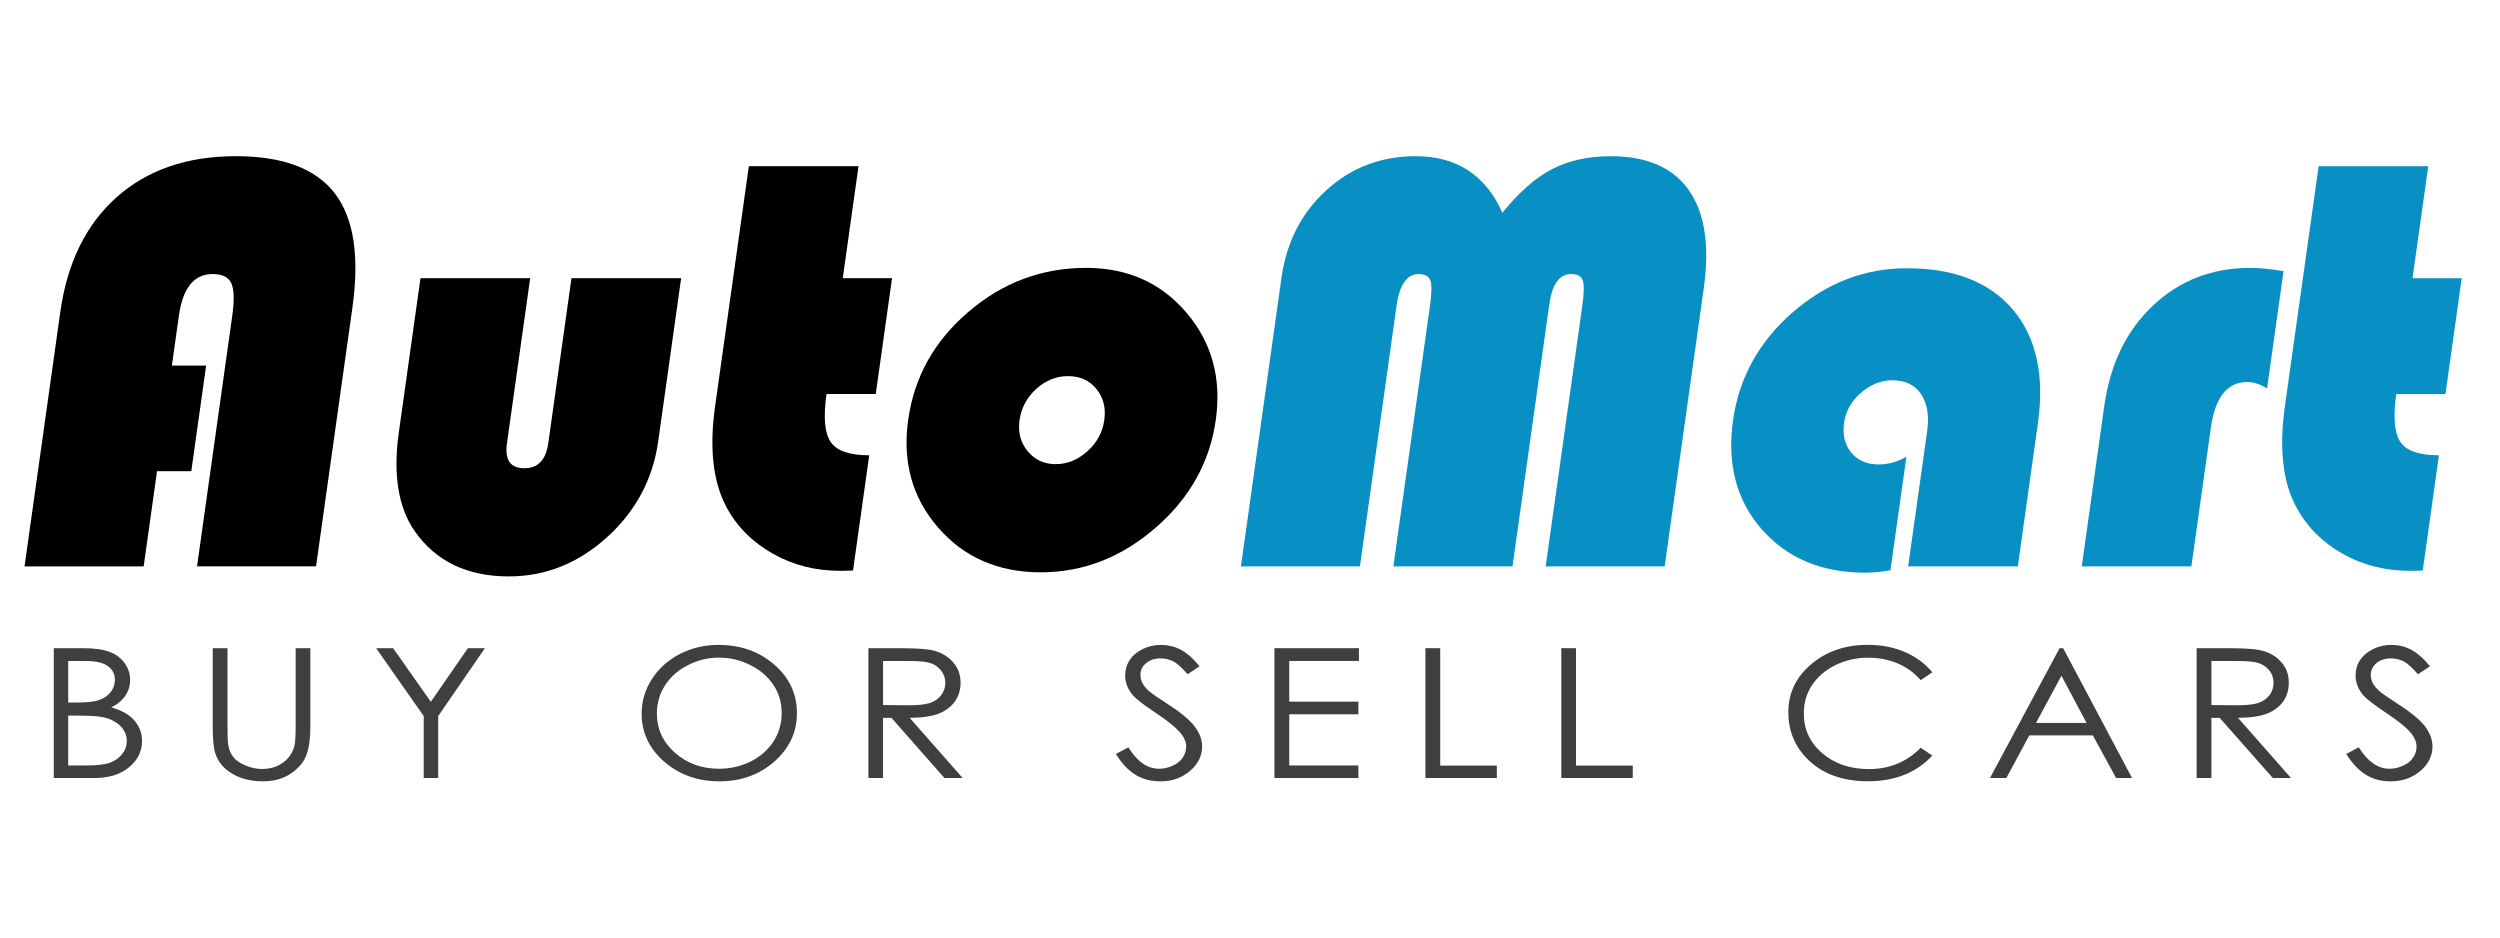
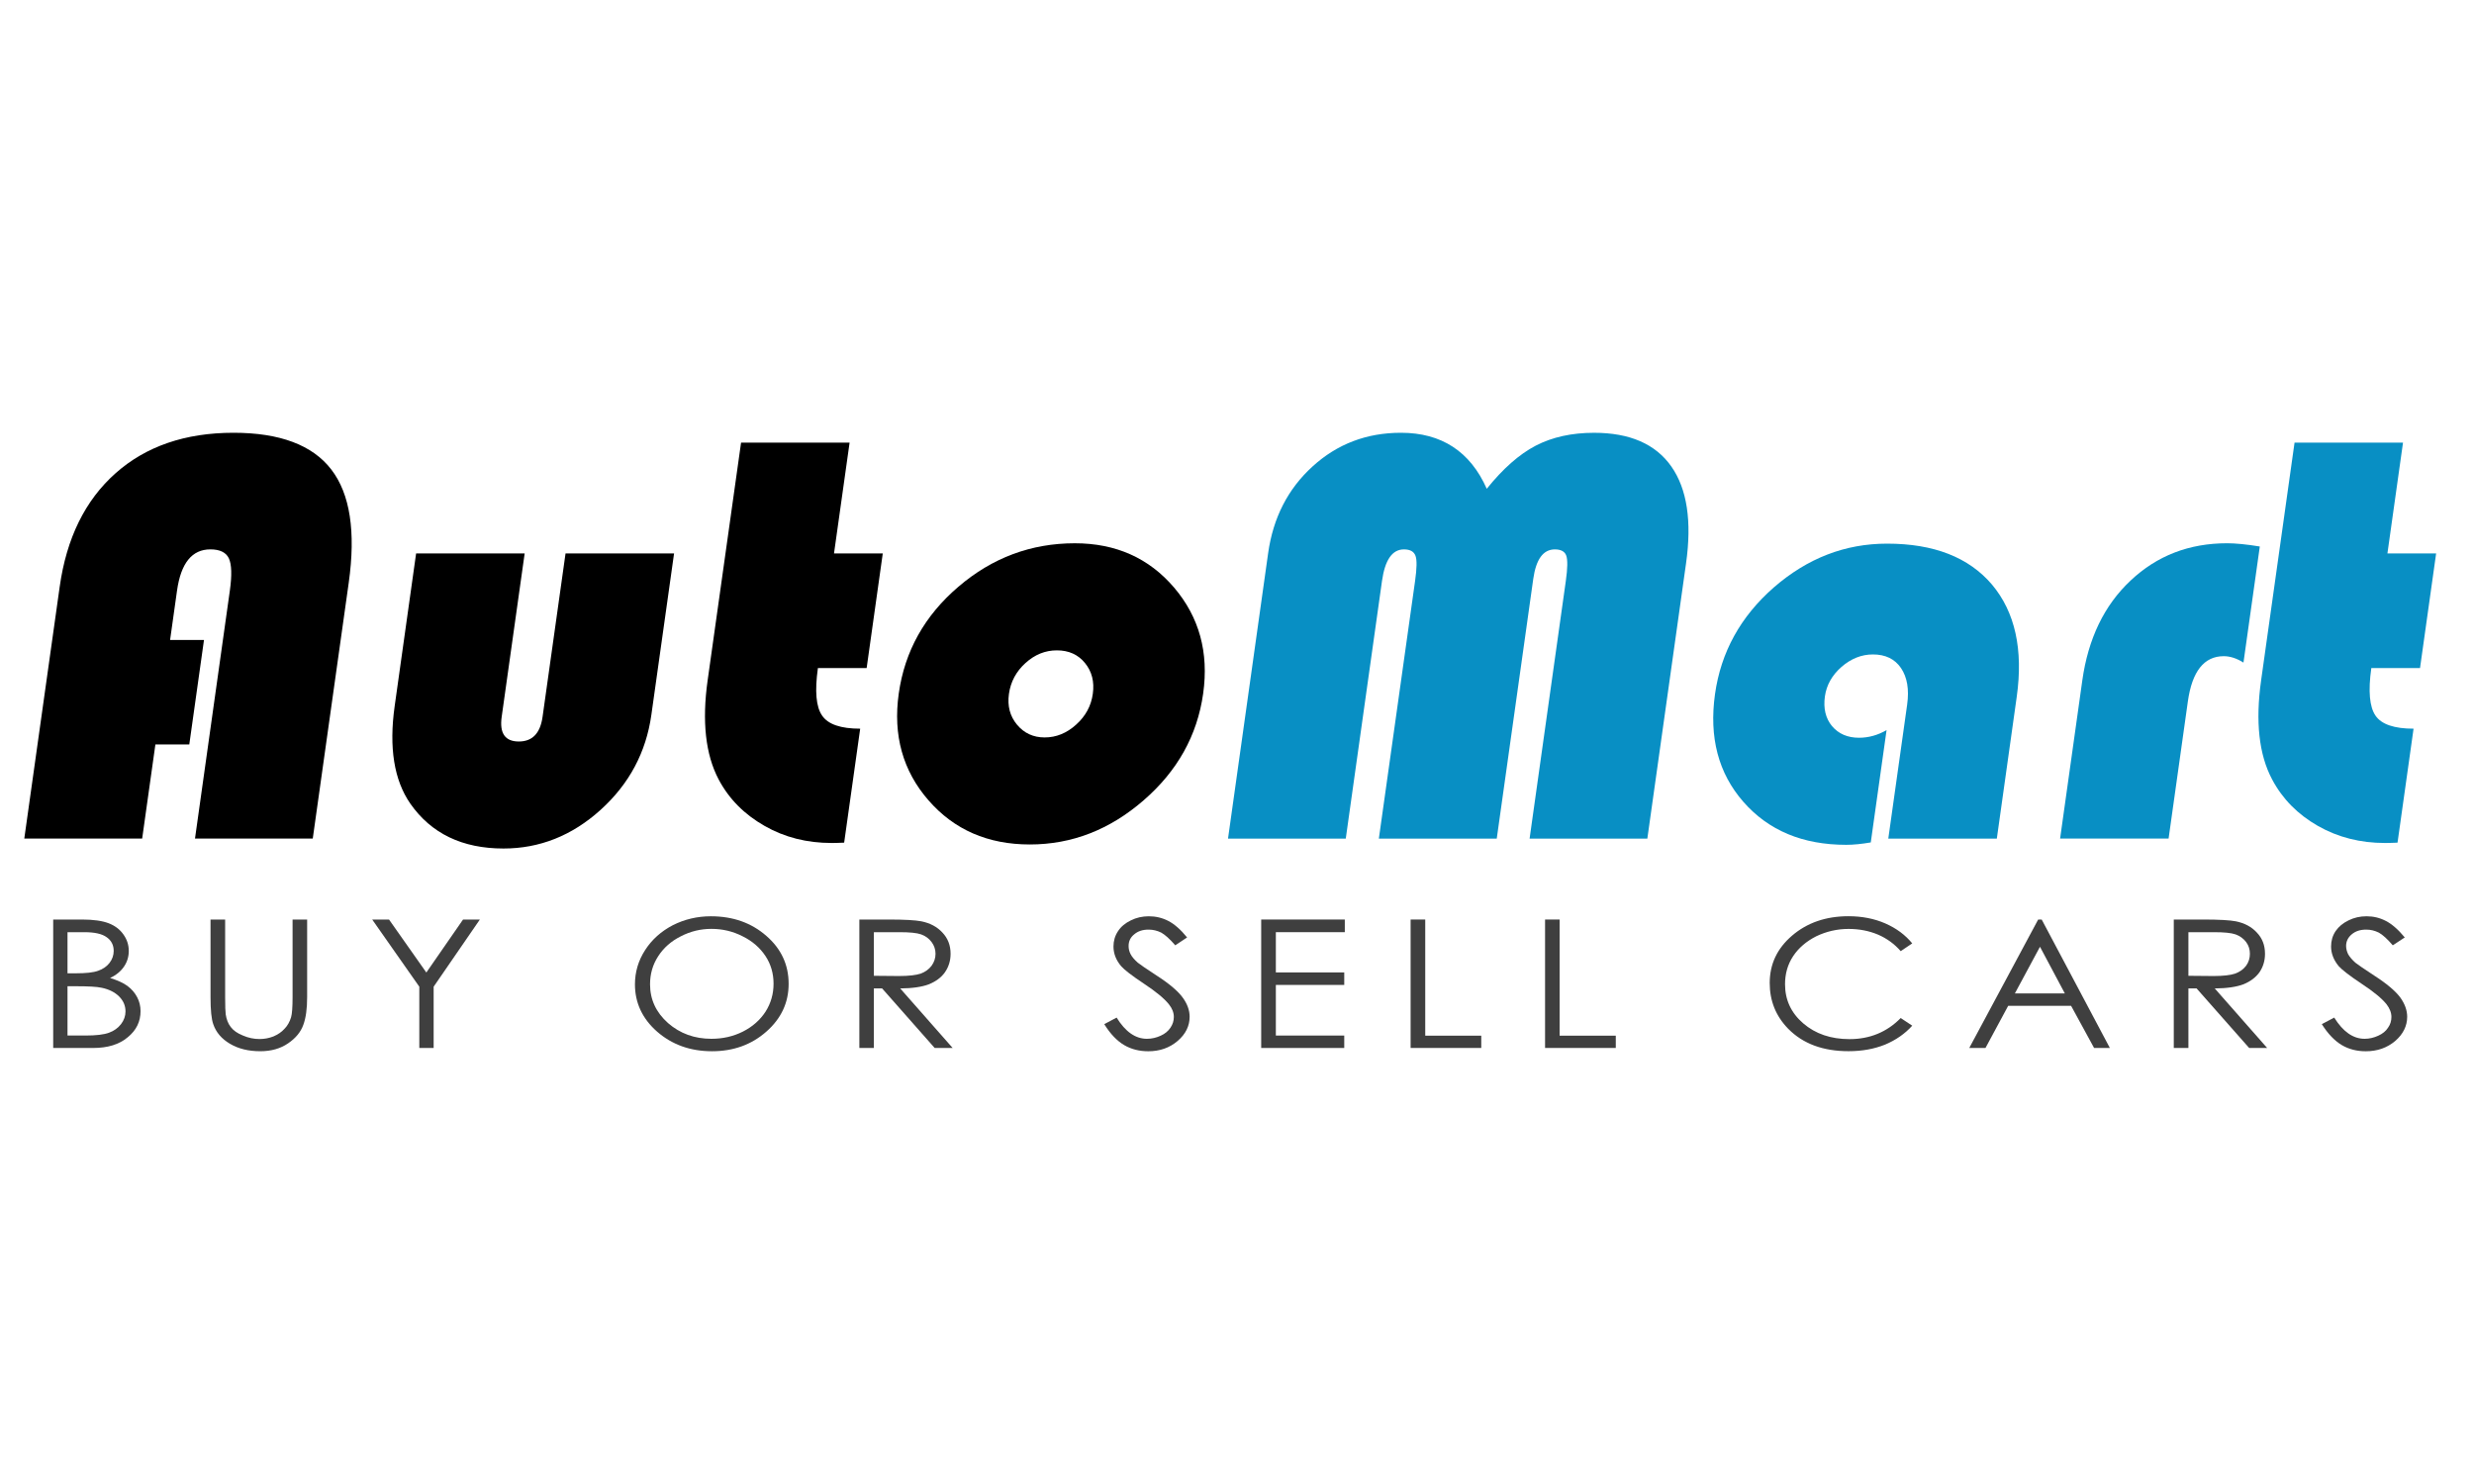
- <svg xmlns="http://www.w3.org/2000/svg" version="1.1" id="Layer_1" x="0px" y="0px" width="133.334px" height="50px" viewBox="0 0 133.334 50" enable-background="new 0 0 133.334 50" xml:space="preserve">
+ <svg xmlns="http://www.w3.org/2000/svg" version="1.1" id="Layer_1" x="0px" y="0px" width="133.334px" height="80px" viewBox="0 0 133.334 50" enable-background="new 0 0 133.334 50" xml:space="preserve">
  <g>
    <g>
      <g>
        <path d="M10.994,19.498l-0.792,5.633H8.375l-0.713,5.076H1.309l1.907-13.569c0.369-2.629,1.373-4.669,3.013-6.127     C7.866,9.057,9.984,8.33,12.583,8.33c2.5,0,4.259,0.662,5.271,1.979c1.014,1.317,1.328,3.354,0.94,6.108l-1.938,13.789h-6.347     l1.879-13.37c0.117-0.832,0.096-1.414-0.053-1.736c-0.154-0.323-0.486-0.484-0.997-0.484c-0.992,0-1.589,0.742-1.797,2.221     l-0.374,2.661H10.994z" />
        <path d="M22.426,14.836h5.85l-1.238,8.807c-0.125,0.885,0.182,1.33,0.924,1.33c0.73,0,1.155-0.445,1.279-1.33l1.238-8.807h5.849     l-1.223,8.697c-0.284,2.025-1.195,3.729-2.734,5.123c-1.54,1.393-3.288,2.086-5.236,2.086c-2.22,0-3.895-0.807-5.022-2.42     c-0.876-1.266-1.158-3.02-0.842-5.261L22.426,14.836z" />
        <path d="M45.788,8.863l-0.84,5.973h2.628l-0.869,6.179H44.08c-0.174,1.24-0.101,2.094,0.228,2.563     c0.321,0.472,1.005,0.704,2.051,0.704l-0.864,6.144c-0.305,0.014-0.532,0.018-0.674,0.018c-1.326,0-2.533-0.301-3.617-0.922     c-1.086-0.619-1.913-1.445-2.474-2.504c-0.707-1.344-0.904-3.125-0.592-5.345l1.801-12.81H45.788z" />
        <path d="M57.926,14.287c2.211,0,3.995,0.797,5.352,2.389c1.352,1.589,1.878,3.493,1.565,5.715     c-0.316,2.252-1.386,4.174-3.208,5.752c-1.824,1.586-3.867,2.381-6.133,2.381c-2.261,0-4.085-0.795-5.464-2.383     c-1.384-1.588-1.916-3.51-1.601-5.75c0.321-2.286,1.392-4.204,3.219-5.764C53.478,15.068,55.569,14.287,57.926,14.287z      M56.959,20.06c-0.626,0-1.187,0.226-1.69,0.681c-0.504,0.456-0.801,1.011-0.893,1.664c-0.091,0.65,0.053,1.2,0.432,1.658     c0.381,0.459,0.878,0.691,1.492,0.691c0.626,0,1.193-0.232,1.698-0.691c0.51-0.458,0.807-1.008,0.898-1.658     c0.092-0.653-0.05-1.208-0.423-1.664C58.103,20.285,57.595,20.06,56.959,20.06z" />
        <path fill="#088FC4" d="M66.183,30.207l2.162-15.384c0.269-1.912,1.064-3.468,2.396-4.679c1.328-1.211,2.915-1.814,4.762-1.814     c2.183,0,3.731,1.004,4.625,3.019c0.872-1.084,1.747-1.859,2.638-2.324c0.892-0.463,1.942-0.694,3.146-0.694     c1.924,0,3.311,0.604,4.162,1.814c0.849,1.211,1.114,2.951,0.794,5.223l-2.086,14.84h-6.346l1.952-13.886     c0.097-0.685,0.104-1.144,0.024-1.369c-0.076-0.221-0.286-0.336-0.613-0.336c-0.631,0-1.016,0.534-1.166,1.595l-1.967,13.996     h-6.354l1.952-13.886c0.095-0.679,0.107-1.131,0.023-1.359c-0.084-0.229-0.288-0.346-0.623-0.346     c-0.632,0-1.023,0.568-1.183,1.705l-1.952,13.886H66.183z" />
        <path fill="#088FC4" d="M101.675,24.359l-0.851,6.055c-0.491,0.084-0.937,0.129-1.324,0.129c-2.35,0-4.192-0.775-5.543-2.318     c-1.35-1.543-1.854-3.48-1.529-5.802c0.318-2.264,1.375-4.185,3.172-5.757c1.81-1.572,3.834-2.359,6.104-2.359     c2.518,0,4.403,0.735,5.656,2.211c1.238,1.476,1.689,3.49,1.33,6.047l-1.073,7.643h-5.849l1.016-7.223     c0.116-0.824,0.001-1.479-0.331-1.97c-0.331-0.49-0.84-0.735-1.511-0.735c-0.62,0-1.181,0.226-1.695,0.671     c-0.514,0.452-0.81,0.981-0.896,1.595c-0.09,0.646,0.041,1.182,0.382,1.595c0.355,0.421,0.842,0.63,1.462,0.63     C100.712,24.77,101.202,24.631,101.675,24.359z" />
        <path fill="#088FC4" d="M121.79,14.461l-0.88,6.257c-0.37-0.232-0.727-0.344-1.062-0.344c-1.059,0-1.706,0.812-1.935,2.437     l-1.039,7.396h-5.847l1.196-8.521c0.317-2.254,1.177-4.049,2.6-5.386c1.422-1.343,3.155-2.014,5.209-2.014     C120.491,14.287,121.078,14.345,121.79,14.461z" />
        <path fill="#088FC4" d="M129.508,8.863l-0.84,5.973h2.625l-0.868,6.179H127.8c-0.175,1.24-0.097,2.094,0.225,2.563     c0.321,0.472,1.012,0.704,2.052,0.704l-0.864,6.144c-0.305,0.014-0.525,0.018-0.677,0.018c-1.32,0-2.53-0.301-3.618-0.922     c-1.08-0.619-1.902-1.445-2.464-2.504c-0.715-1.344-0.905-3.125-0.593-5.345l1.801-12.81H129.508z" />
      </g>
    </g>
    <g>
      <path fill="#3F3F3F" d="M2.867,34.57h1.551c0.622,0,1.104,0.072,1.438,0.201s0.6,0.328,0.793,0.6    c0.194,0.27,0.291,0.564,0.291,0.893c0,0.312-0.084,0.588-0.258,0.846c-0.168,0.246-0.419,0.459-0.749,0.611    c0.407,0.127,0.723,0.271,0.942,0.434c0.221,0.166,0.393,0.365,0.517,0.602c0.122,0.23,0.183,0.482,0.183,0.752    c0,0.564-0.228,1.033-0.693,1.41c-0.458,0.387-1.077,0.576-1.858,0.576H2.867V34.57z M3.638,35.252v2.217h0.449    c0.544,0,0.948-0.041,1.204-0.137c0.256-0.088,0.462-0.23,0.611-0.422c0.148-0.189,0.226-0.412,0.226-0.646    c0-0.316-0.127-0.564-0.379-0.74c-0.252-0.184-0.653-0.271-1.201-0.271H3.638z M3.638,38.168v2.656h0.974    c0.574,0,0.993-0.051,1.264-0.152c0.265-0.096,0.483-0.252,0.646-0.461c0.161-0.209,0.242-0.443,0.242-0.684    c0-0.312-0.114-0.576-0.344-0.809c-0.228-0.225-0.542-0.387-0.94-0.469c-0.268-0.059-0.733-0.082-1.397-0.082H3.638z" />
      <path fill="#3F3F3F" d="M11.347,34.57h0.787v4.186c0,0.492,0.013,0.799,0.031,0.928c0.04,0.27,0.129,0.498,0.272,0.682    c0.142,0.188,0.361,0.342,0.658,0.459c0.296,0.129,0.593,0.188,0.894,0.188c0.261,0,0.509-0.047,0.749-0.141    c0.24-0.102,0.438-0.236,0.596-0.412c0.162-0.164,0.279-0.375,0.354-0.623c0.052-0.176,0.08-0.539,0.08-1.08V34.57h0.785v4.186    c0,0.615-0.065,1.115-0.207,1.496c-0.137,0.383-0.409,0.713-0.82,0.994c-0.412,0.283-0.909,0.424-1.496,0.424    c-0.633,0-1.175-0.129-1.631-0.398c-0.453-0.266-0.756-0.619-0.906-1.061c-0.096-0.27-0.147-0.75-0.147-1.455V34.57z" />
      <path fill="#3F3F3F" d="M20.059,34.57h0.907l2.011,2.857l1.979-2.857h0.906l-2.491,3.621v3.303h-0.773v-3.303L20.059,34.57z" />
      <path fill="#3F3F3F" d="M38.31,34.395c1.194,0,2.188,0.354,2.991,1.057c0.802,0.695,1.202,1.559,1.202,2.584    c0,1.014-0.4,1.871-1.2,2.576c-0.8,0.707-1.776,1.059-2.929,1.059c-1.167,0-2.148-0.352-2.954-1.051    c-0.801-0.701-1.2-1.559-1.2-2.557c0-0.658,0.181-1.281,0.549-1.846c0.361-0.564,0.863-1.012,1.491-1.34    C36.891,34.559,37.575,34.395,38.31,34.395z M38.343,35.074c-0.581,0-1.129,0.131-1.652,0.402    c-0.522,0.26-0.929,0.623-1.219,1.074c-0.295,0.453-0.438,0.957-0.438,1.512c0,0.822,0.323,1.516,0.968,2.09    C36.652,40.719,37.434,41,38.343,41c0.612,0,1.179-0.129,1.696-0.389c0.522-0.264,0.924-0.623,1.216-1.068    c0.292-0.459,0.435-0.963,0.435-1.516c0-0.543-0.143-1.047-0.435-1.488c-0.292-0.439-0.7-0.803-1.229-1.062    C39.498,35.205,38.937,35.074,38.343,35.074z" />
      <path fill="#3F3F3F" d="M46.314,34.57h1.562c0.877,0,1.466,0.035,1.776,0.096c0.469,0.094,0.85,0.293,1.14,0.609    c0.291,0.307,0.439,0.686,0.439,1.141c0,0.377-0.104,0.705-0.303,0.996c-0.2,0.285-0.491,0.496-0.865,0.65    c-0.374,0.141-0.89,0.219-1.547,0.223l2.825,3.209h-0.969l-2.831-3.209h-0.445v3.209h-0.782V34.57z M47.097,35.252v2.352    l1.355,0.012c0.529,0,0.916-0.047,1.167-0.129c0.252-0.094,0.445-0.236,0.587-0.424c0.142-0.197,0.213-0.412,0.213-0.646    s-0.071-0.445-0.213-0.635c-0.142-0.188-0.331-0.328-0.562-0.41c-0.23-0.082-0.618-0.119-1.161-0.119H47.097z" />
      <path fill="#3F3F3F" d="M59.513,40.211l0.666-0.354C60.65,40.619,61.191,41,61.811,41c0.265,0,0.51-0.059,0.742-0.166    c0.232-0.104,0.407-0.248,0.529-0.434c0.123-0.178,0.181-0.375,0.181-0.576c0-0.234-0.087-0.459-0.265-0.682    c-0.245-0.311-0.696-0.682-1.349-1.115c-0.657-0.436-1.064-0.754-1.225-0.941c-0.278-0.328-0.414-0.682-0.414-1.062    c0-0.301,0.078-0.576,0.246-0.828c0.161-0.248,0.394-0.436,0.69-0.58c0.297-0.148,0.62-0.221,0.97-0.221    c0.371,0,0.721,0.082,1.043,0.248c0.323,0.164,0.663,0.457,1.019,0.893l-0.638,0.424c-0.297-0.342-0.549-0.568-0.755-0.684    c-0.213-0.105-0.438-0.162-0.684-0.162c-0.316,0-0.574,0.082-0.777,0.258c-0.204,0.164-0.299,0.375-0.299,0.623    c0,0.152,0.032,0.293,0.103,0.434c0.071,0.143,0.202,0.299,0.394,0.469c0.104,0.084,0.439,0.318,1.012,0.691    c0.684,0.439,1.148,0.838,1.4,1.18c0.254,0.344,0.38,0.693,0.38,1.045c0,0.494-0.214,0.934-0.65,1.305    c-0.433,0.369-0.956,0.553-1.577,0.553c-0.479,0-0.912-0.105-1.3-0.332C60.198,41.111,59.838,40.736,59.513,40.211z" />
      <path fill="#3F3F3F" d="M67.971,34.57h4.506v0.682h-3.716v2.17h3.686v0.674h-3.686v2.729h3.686v0.67h-4.476V34.57z" />
      <path fill="#3F3F3F" d="M76.024,34.57h0.788v6.262h3.019v0.662h-3.807V34.57z" />
      <path fill="#3F3F3F" d="M83.271,34.57h0.783v6.262h3.027v0.662h-3.811V34.57z" />
      <path fill="#3F3F3F" d="M103.058,35.857l-0.621,0.418c-0.338-0.389-0.751-0.689-1.228-0.893c-0.478-0.201-1.007-0.305-1.583-0.305    c-0.624,0-1.204,0.139-1.744,0.398c-0.531,0.27-0.944,0.623-1.241,1.068c-0.296,0.447-0.438,0.953-0.438,1.514    c0,0.84,0.322,1.543,0.98,2.111c0.658,0.566,1.493,0.85,2.491,0.85c1.104,0,2.025-0.385,2.763-1.137l0.621,0.412    c-0.391,0.436-0.882,0.775-1.462,1.02c-0.593,0.238-1.243,0.355-1.97,0.355c-1.372,0-2.456-0.398-3.255-1.211    c-0.665-0.682-0.994-1.504-0.994-2.467c0-1.012,0.4-1.863,1.207-2.553c0.806-0.691,1.816-1.045,3.038-1.045    c0.731,0,1.396,0.131,1.986,0.389C102.2,35.041,102.679,35.395,103.058,35.857z" />
      <path fill="#3F3F3F" d="M110.035,34.57l3.674,6.924h-0.85l-1.24-2.273h-3.389l-1.224,2.273h-0.874l3.714-6.924H110.035z     M109.943,36.039l-1.354,2.516h2.694L109.943,36.039z" />
      <path fill="#3F3F3F" d="M117.154,34.57h1.566c0.872,0,1.467,0.035,1.775,0.096c0.466,0.094,0.851,0.293,1.137,0.609    c0.295,0.307,0.438,0.686,0.438,1.141c0,0.377-0.1,0.705-0.297,0.996c-0.205,0.285-0.49,0.496-0.864,0.65    c-0.374,0.141-0.89,0.219-1.547,0.223l2.824,3.209h-0.97l-2.833-3.209h-0.441v3.209h-0.788V34.57z M117.942,35.252v2.352    l1.354,0.012c0.529,0,0.917-0.047,1.161-0.129c0.259-0.094,0.451-0.236,0.594-0.424c0.142-0.197,0.205-0.412,0.205-0.646    s-0.063-0.445-0.205-0.635c-0.145-0.188-0.335-0.328-0.567-0.41c-0.233-0.082-0.62-0.119-1.157-0.119H117.942z" />
      <path fill="#3F3F3F" d="M125.132,40.211l0.668-0.354c0.477,0.762,1.019,1.143,1.638,1.143c0.258,0,0.503-0.059,0.734-0.166    c0.233-0.104,0.413-0.248,0.53-0.434c0.128-0.178,0.181-0.375,0.181-0.576c0-0.234-0.09-0.459-0.26-0.682    c-0.247-0.311-0.695-0.682-1.354-1.115c-0.656-0.436-1.057-0.754-1.225-0.941c-0.271-0.328-0.413-0.682-0.413-1.062    c0-0.301,0.077-0.576,0.243-0.828c0.17-0.248,0.401-0.436,0.698-0.58c0.297-0.148,0.619-0.221,0.968-0.221    c0.373,0,0.716,0.082,1.037,0.248c0.323,0.164,0.665,0.457,1.026,0.893l-0.645,0.424c-0.298-0.342-0.542-0.568-0.754-0.684    c-0.214-0.105-0.433-0.162-0.678-0.162c-0.323,0-0.581,0.082-0.785,0.258c-0.196,0.164-0.3,0.375-0.3,0.623    c0,0.152,0.04,0.293,0.104,0.434c0.078,0.143,0.207,0.299,0.396,0.469c0.103,0.084,0.443,0.318,1.011,0.691    c0.684,0.439,1.149,0.838,1.406,1.18c0.247,0.344,0.375,0.693,0.375,1.045c0,0.494-0.217,0.934-0.646,1.305    c-0.439,0.369-0.962,0.553-1.584,0.553c-0.479,0-0.905-0.105-1.292-0.332C125.825,41.111,125.464,40.736,125.132,40.211z" />
    </g>
  </g>
</svg>
